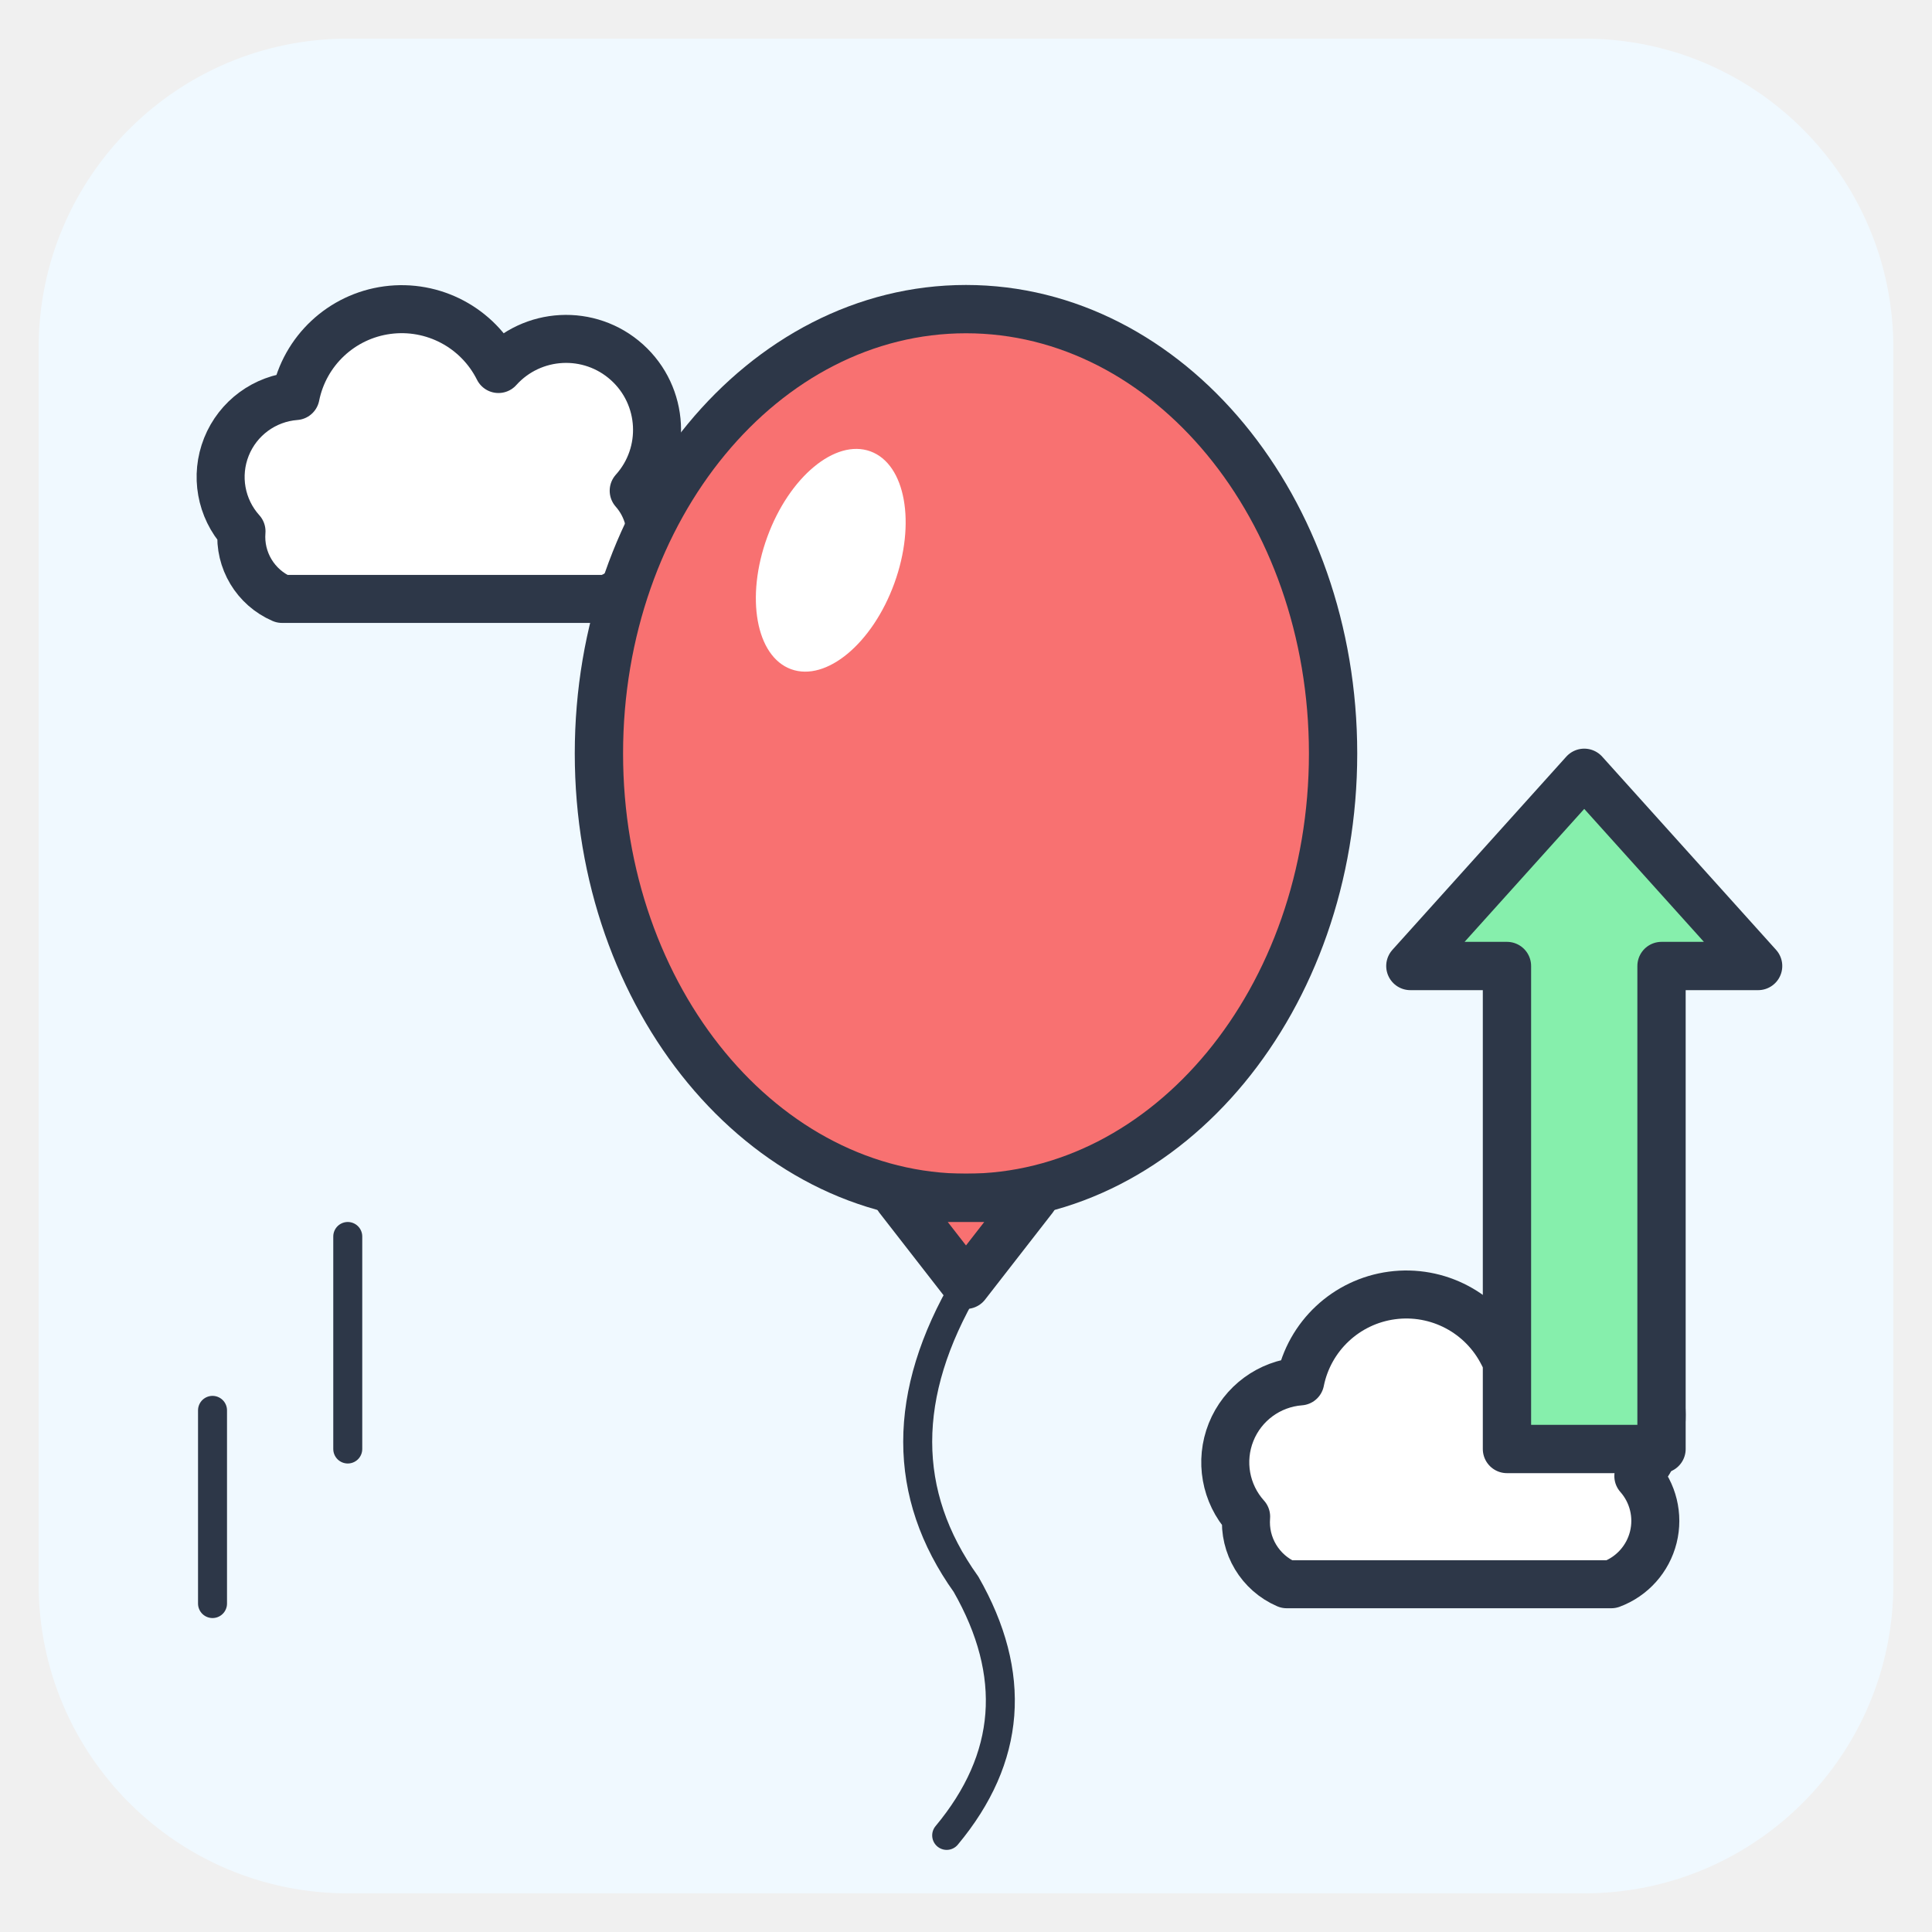
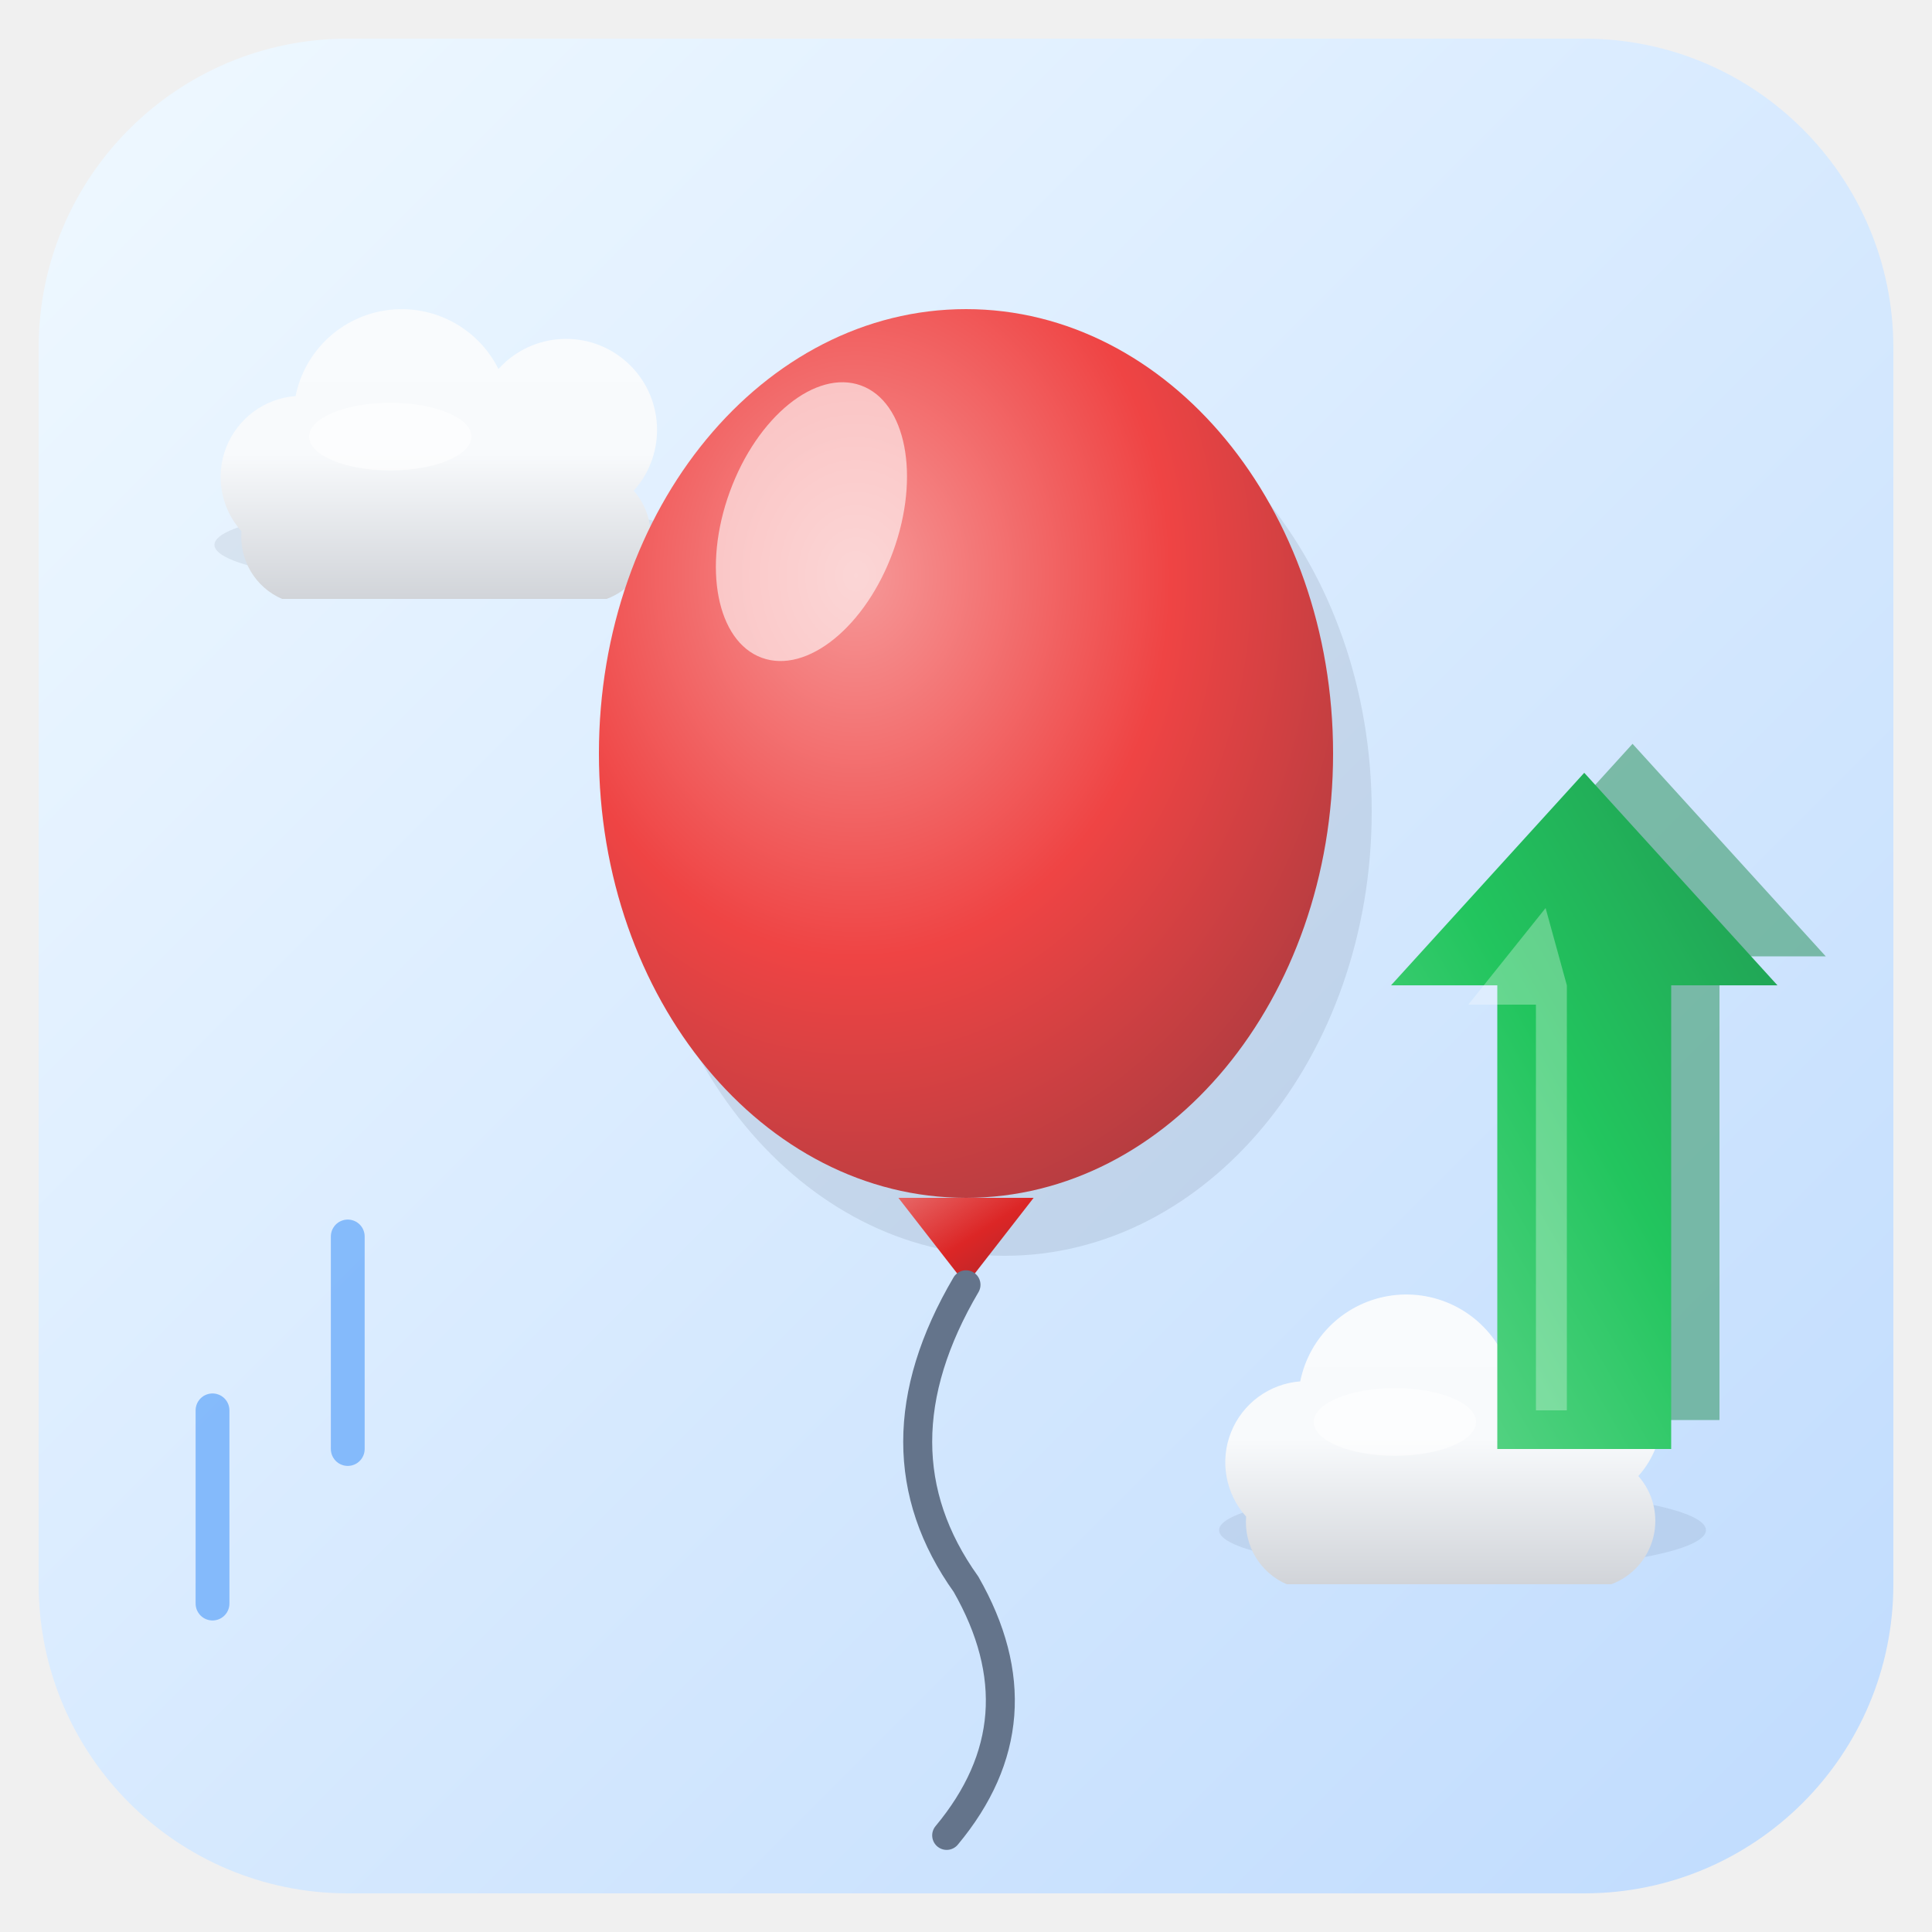
<svg xmlns="http://www.w3.org/2000/svg" viewBox="0 0 200 200" role="img" aria-label="עולה">
-   <rect x="4" y="4" width="192" height="192" rx="32" fill="#F0F9FF" />
-   <g stroke="#2D3748" stroke-width="5" stroke-linejoin="round" stroke-linecap="round">
-     <path transform="translate(46 48) scale(0.7)" d="M-30 10 A12 12 0 0 1 -22 -10 A16 16 0 0 1 8 -14 A13 13 0 0 1 28 4 A10 10 0 0 1 24 20 L-24 20 A10 10 0 0 1 -30 10Z" fill="#fff" stroke-width="7.1" />
-     <path transform="translate(150 150) scale(0.7)" d="M-30 10 A12 12 0 0 1 -22 -10 A16 16 0 0 1 8 -14 A13 13 0 0 1 28 4 A10 10 0 0 1 24 20 L-24 20 A10 10 0 0 1 -30 10Z" fill="#fff" stroke-width="7.1" />
-     <ellipse cx="100" cy="78" rx="38" ry="46" fill="#F87171" />
-     <ellipse cx="86" cy="58" rx="7" ry="12" fill="#fff" stroke="none" transform="rotate(20 86 58)" />
-     <polygon points="93,124 107,124 100,133" fill="#F87171" />
-     <path d="M100 133 Q90 150 100 164 Q108 178 98 190" fill="none" stroke-width="3" />
-     <polygon transform="translate(164 150) rotate(-90)" points="0,-8 50,-8 50,-18 70,0 50,18 50,8 0,8" fill="#86EFAC" />
-     <path d="M36 150 V128 M22 166 V146" fill="none" stroke-width="3" />
+   <defs>
+     <linearGradient id="rising-falling-word-g0" x1="0" y1="0" x2="1" y2="1">
+       <stop offset="0" stop-color="#F0F9FF" />
+       <stop offset="1" stop-color="#BFDBFE" />
+     </linearGradient>
+     <linearGradient id="rising-falling-word-g1" x1="0" y1="0" x2="0" y2="1">
+       <stop offset="0" stop-color="#f9fbfd" />
+       <stop offset=".5" stop-color="#F8FAFC" />
+       <stop offset="1" stop-color="#d1d4d9" />
+     </linearGradient>
+     <radialGradient id="rising-falling-word-g2" cx="0.35" cy="0.3" r="0.78">
+       <stop offset="0" stop-color="#f69898" />
+       <stop offset=".55" stop-color="#EF4444" />
+       <stop offset="1" stop-color="#b13c40" />
+     </radialGradient>
+     <linearGradient id="rising-falling-word-g3" x1="0" y1="0" x2="1" y2="1">
+       <stop offset="0" stop-color="#e76767" />
+       <stop offset=".5" stop-color="#DC2626" />
+       <stop offset="1" stop-color="#a7272b" />
+     </linearGradient>
+     <linearGradient id="rising-falling-word-g4" x1="0" y1="0" x2="1" y2="1">
+       <stop offset="0" stop-color="#64d68e" />
+       <stop offset=".5" stop-color="#22C55E" />
+       <stop offset="1" stop-color="#219953" />
+     </linearGradient>
+   </defs>
+   <rect x="4" y="4" width="192" height="192" rx="32" fill="url(#rising-falling-word-g0)" />
+   <g transform="translate(46 48) scale(0.7)">
+     <ellipse cx="2" cy="12" rx="36" ry="6" fill="#1E293B" opacity=".08" />
+     <path d="M-30 10 A12 12 0 0 1 -22 -10 A16 16 0 0 1 8 -14 A13 13 0 0 1 28 4 A10 10 0 0 1 24 20 L-24 20 A10 10 0 0 1 -30 10Z" fill="url(#rising-falling-word-g1)" />
+     <ellipse cx="-8" cy="-4" rx="12" ry="5" fill="#fff" opacity=".6" />
  </g>
+   <g transform="translate(150 150) scale(0.7)">
+     <ellipse cx="2" cy="12" rx="36" ry="6" fill="#1E293B" opacity=".08" />
+     <path d="M-30 10 A12 12 0 0 1 -22 -10 A16 16 0 0 1 8 -14 A13 13 0 0 1 28 4 A10 10 0 0 1 24 20 L-24 20 A10 10 0 0 1 -30 10Z" fill="url(#rising-falling-word-g1)" />
+     <ellipse cx="-8" cy="-4" rx="12" ry="5" fill="#fff" opacity=".6" />
+   </g>
+   <ellipse cx="100" cy="78" rx="38" ry="46" fill="#1E293B" opacity=".1" transform="translate(4 6)" />
+   <ellipse cx="100" cy="78" rx="38" ry="46" fill="url(#rising-falling-word-g2)" />
+   <ellipse cx="84" cy="54" rx="9" ry="15" fill="#fff" opacity="0.6" transform="rotate(20 84 54)" />
+   <polygon points="93,124 107,124 100,133" fill="url(#rising-falling-word-g3)" />
+   <path d="M100 133 Q90 150 100 164 Q108 178 98 190" fill="none" stroke="#64748B" stroke-width="3" stroke-linecap="round" stroke-linejoin="round" />
+   <g transform="translate(164 150) rotate(-90)">
+     <polygon points="0,-9 48,-9 48,-20 70,0 48,20 48,9 0,9" fill="#218e50" transform="translate(3 5)" opacity=".5" />
+     <polygon points="0,-9 48,-9 48,-20 70,0 48,20 48,9 0,9" fill="url(#rising-falling-word-g4)" />
+     <polygon points="4,-5 46,-5 46,-12 56,-4 48,-1.8 4,-1.8" fill="#fff" opacity=".3" />
+   </g>
+   <path d="M36 150 L36 128" fill="none" stroke="#60A5FA" stroke-width="3.5" stroke-linecap="round" stroke-linejoin="round" opacity="0.7" />
+   <path d="M22 166 L22 146" fill="none" stroke="#60A5FA" stroke-width="3.5" stroke-linecap="round" stroke-linejoin="round" opacity="0.7" />
</svg>
